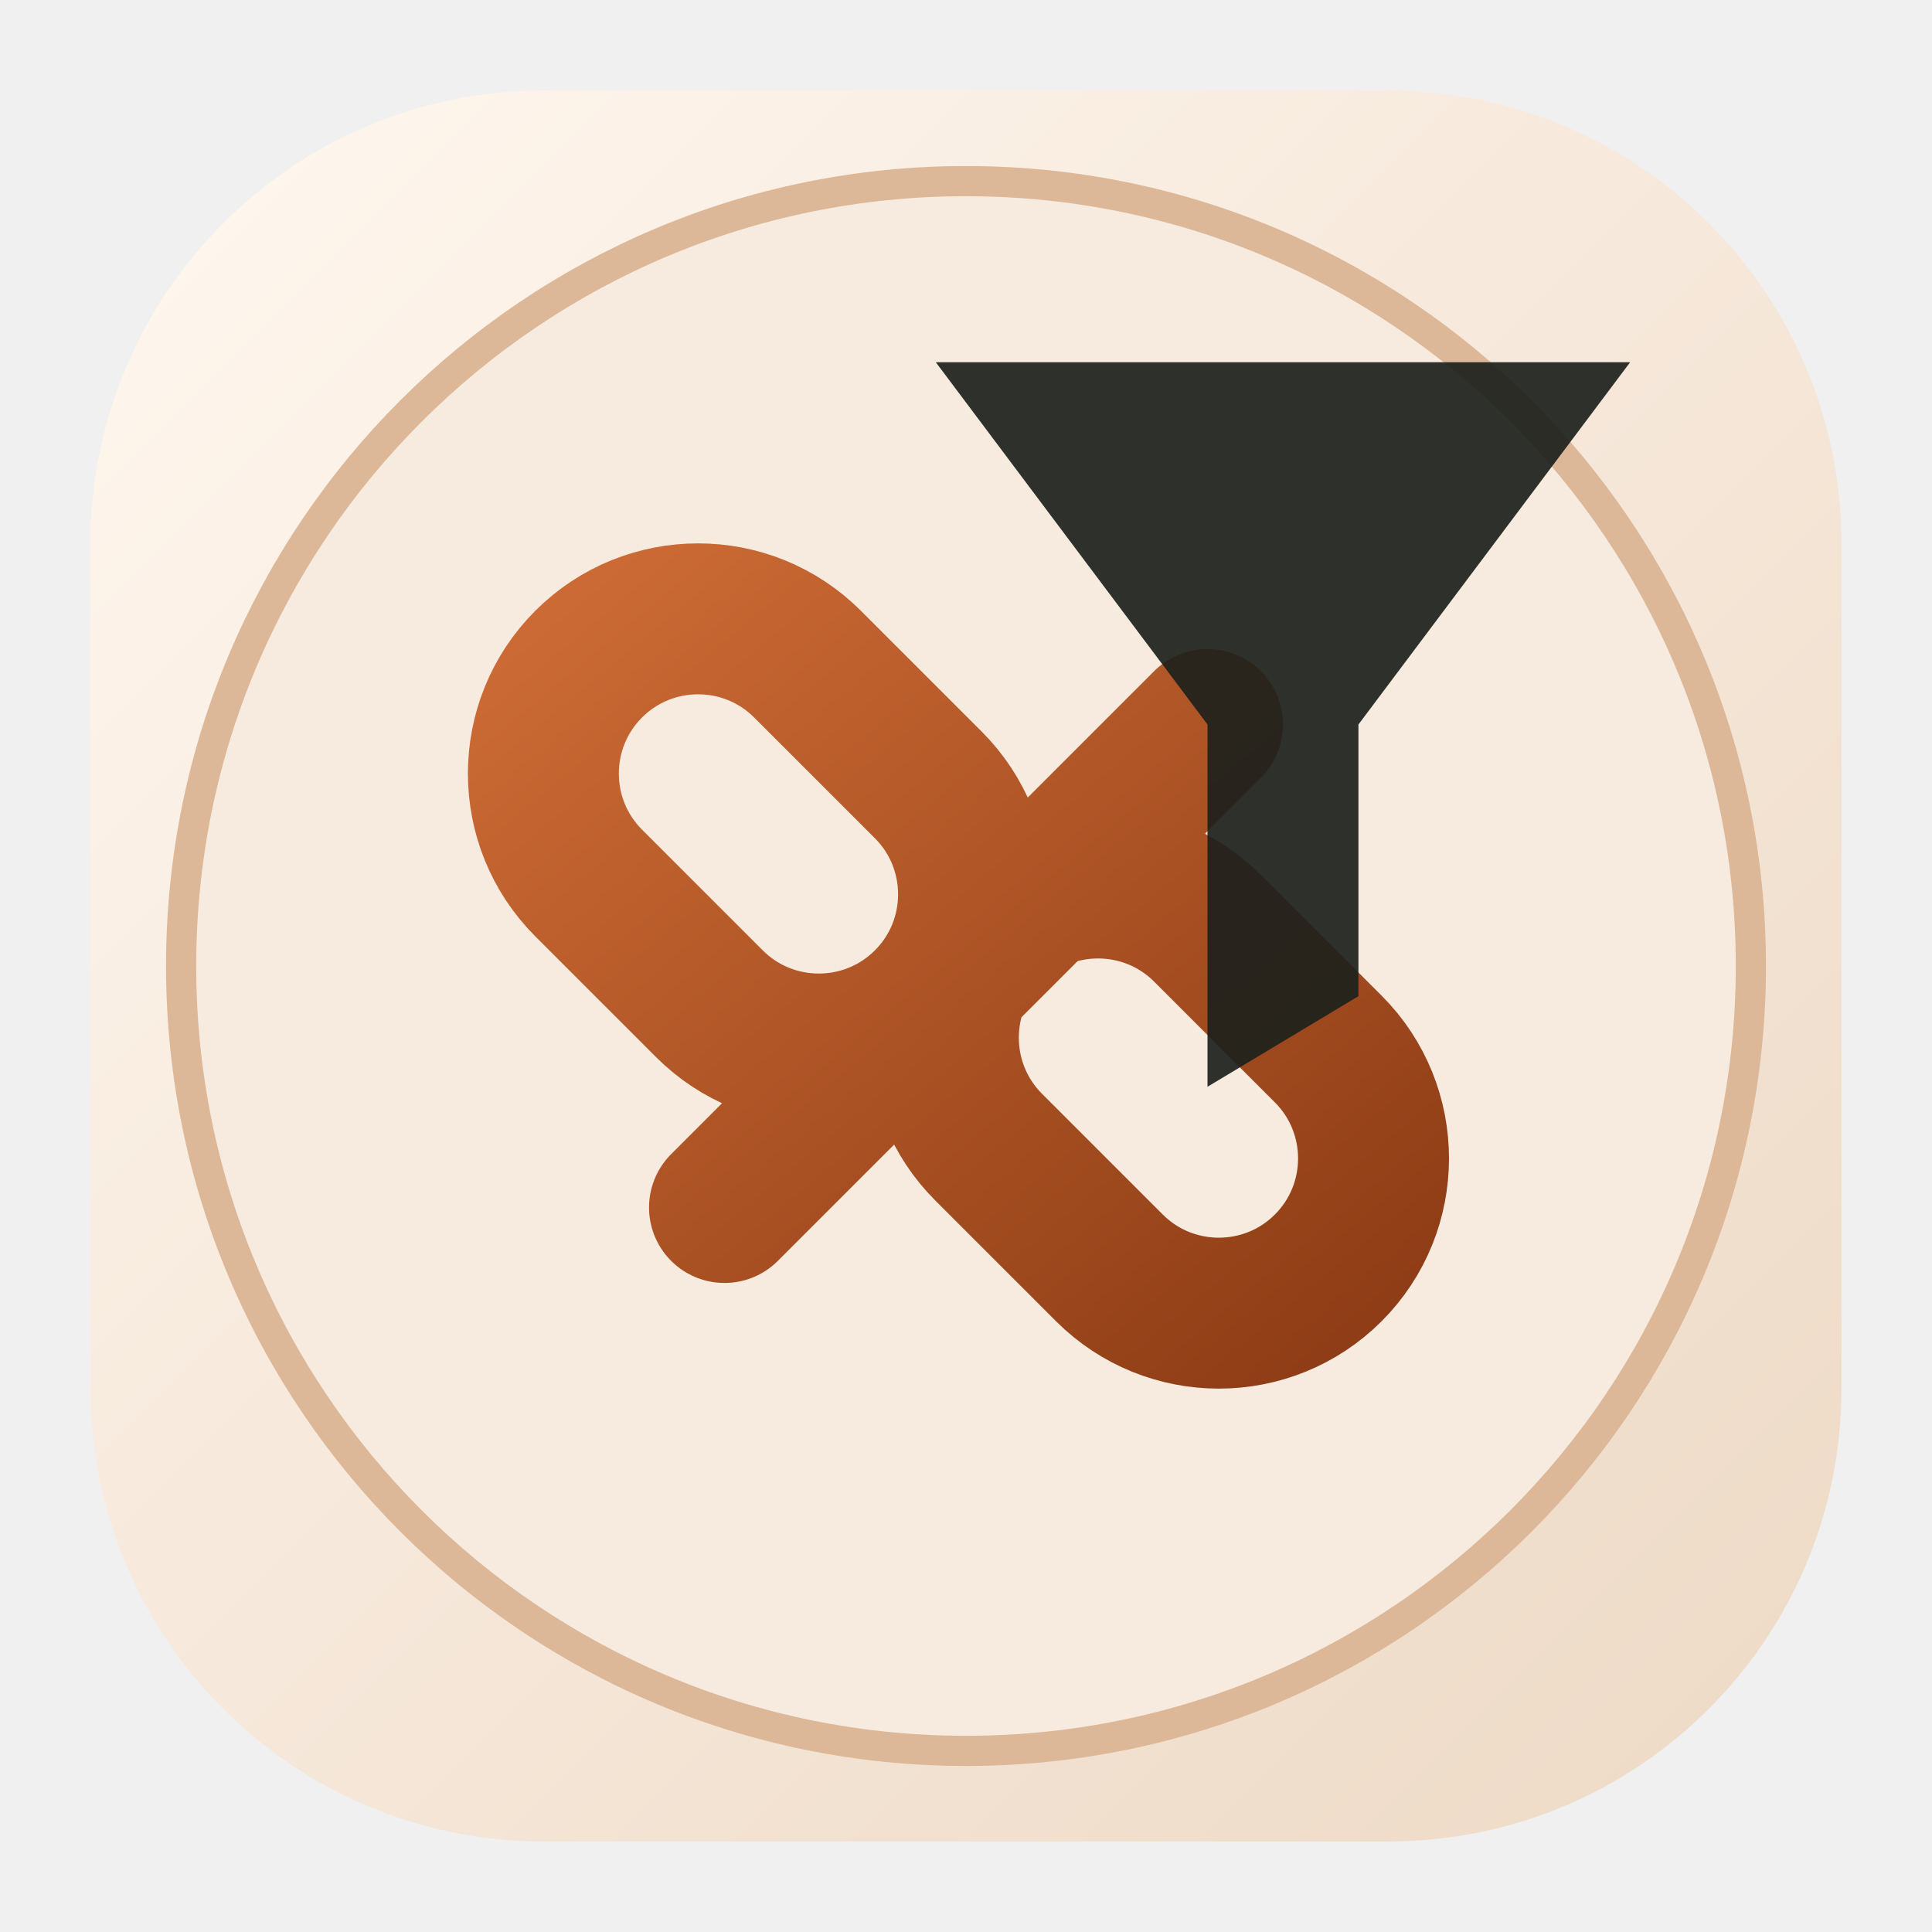
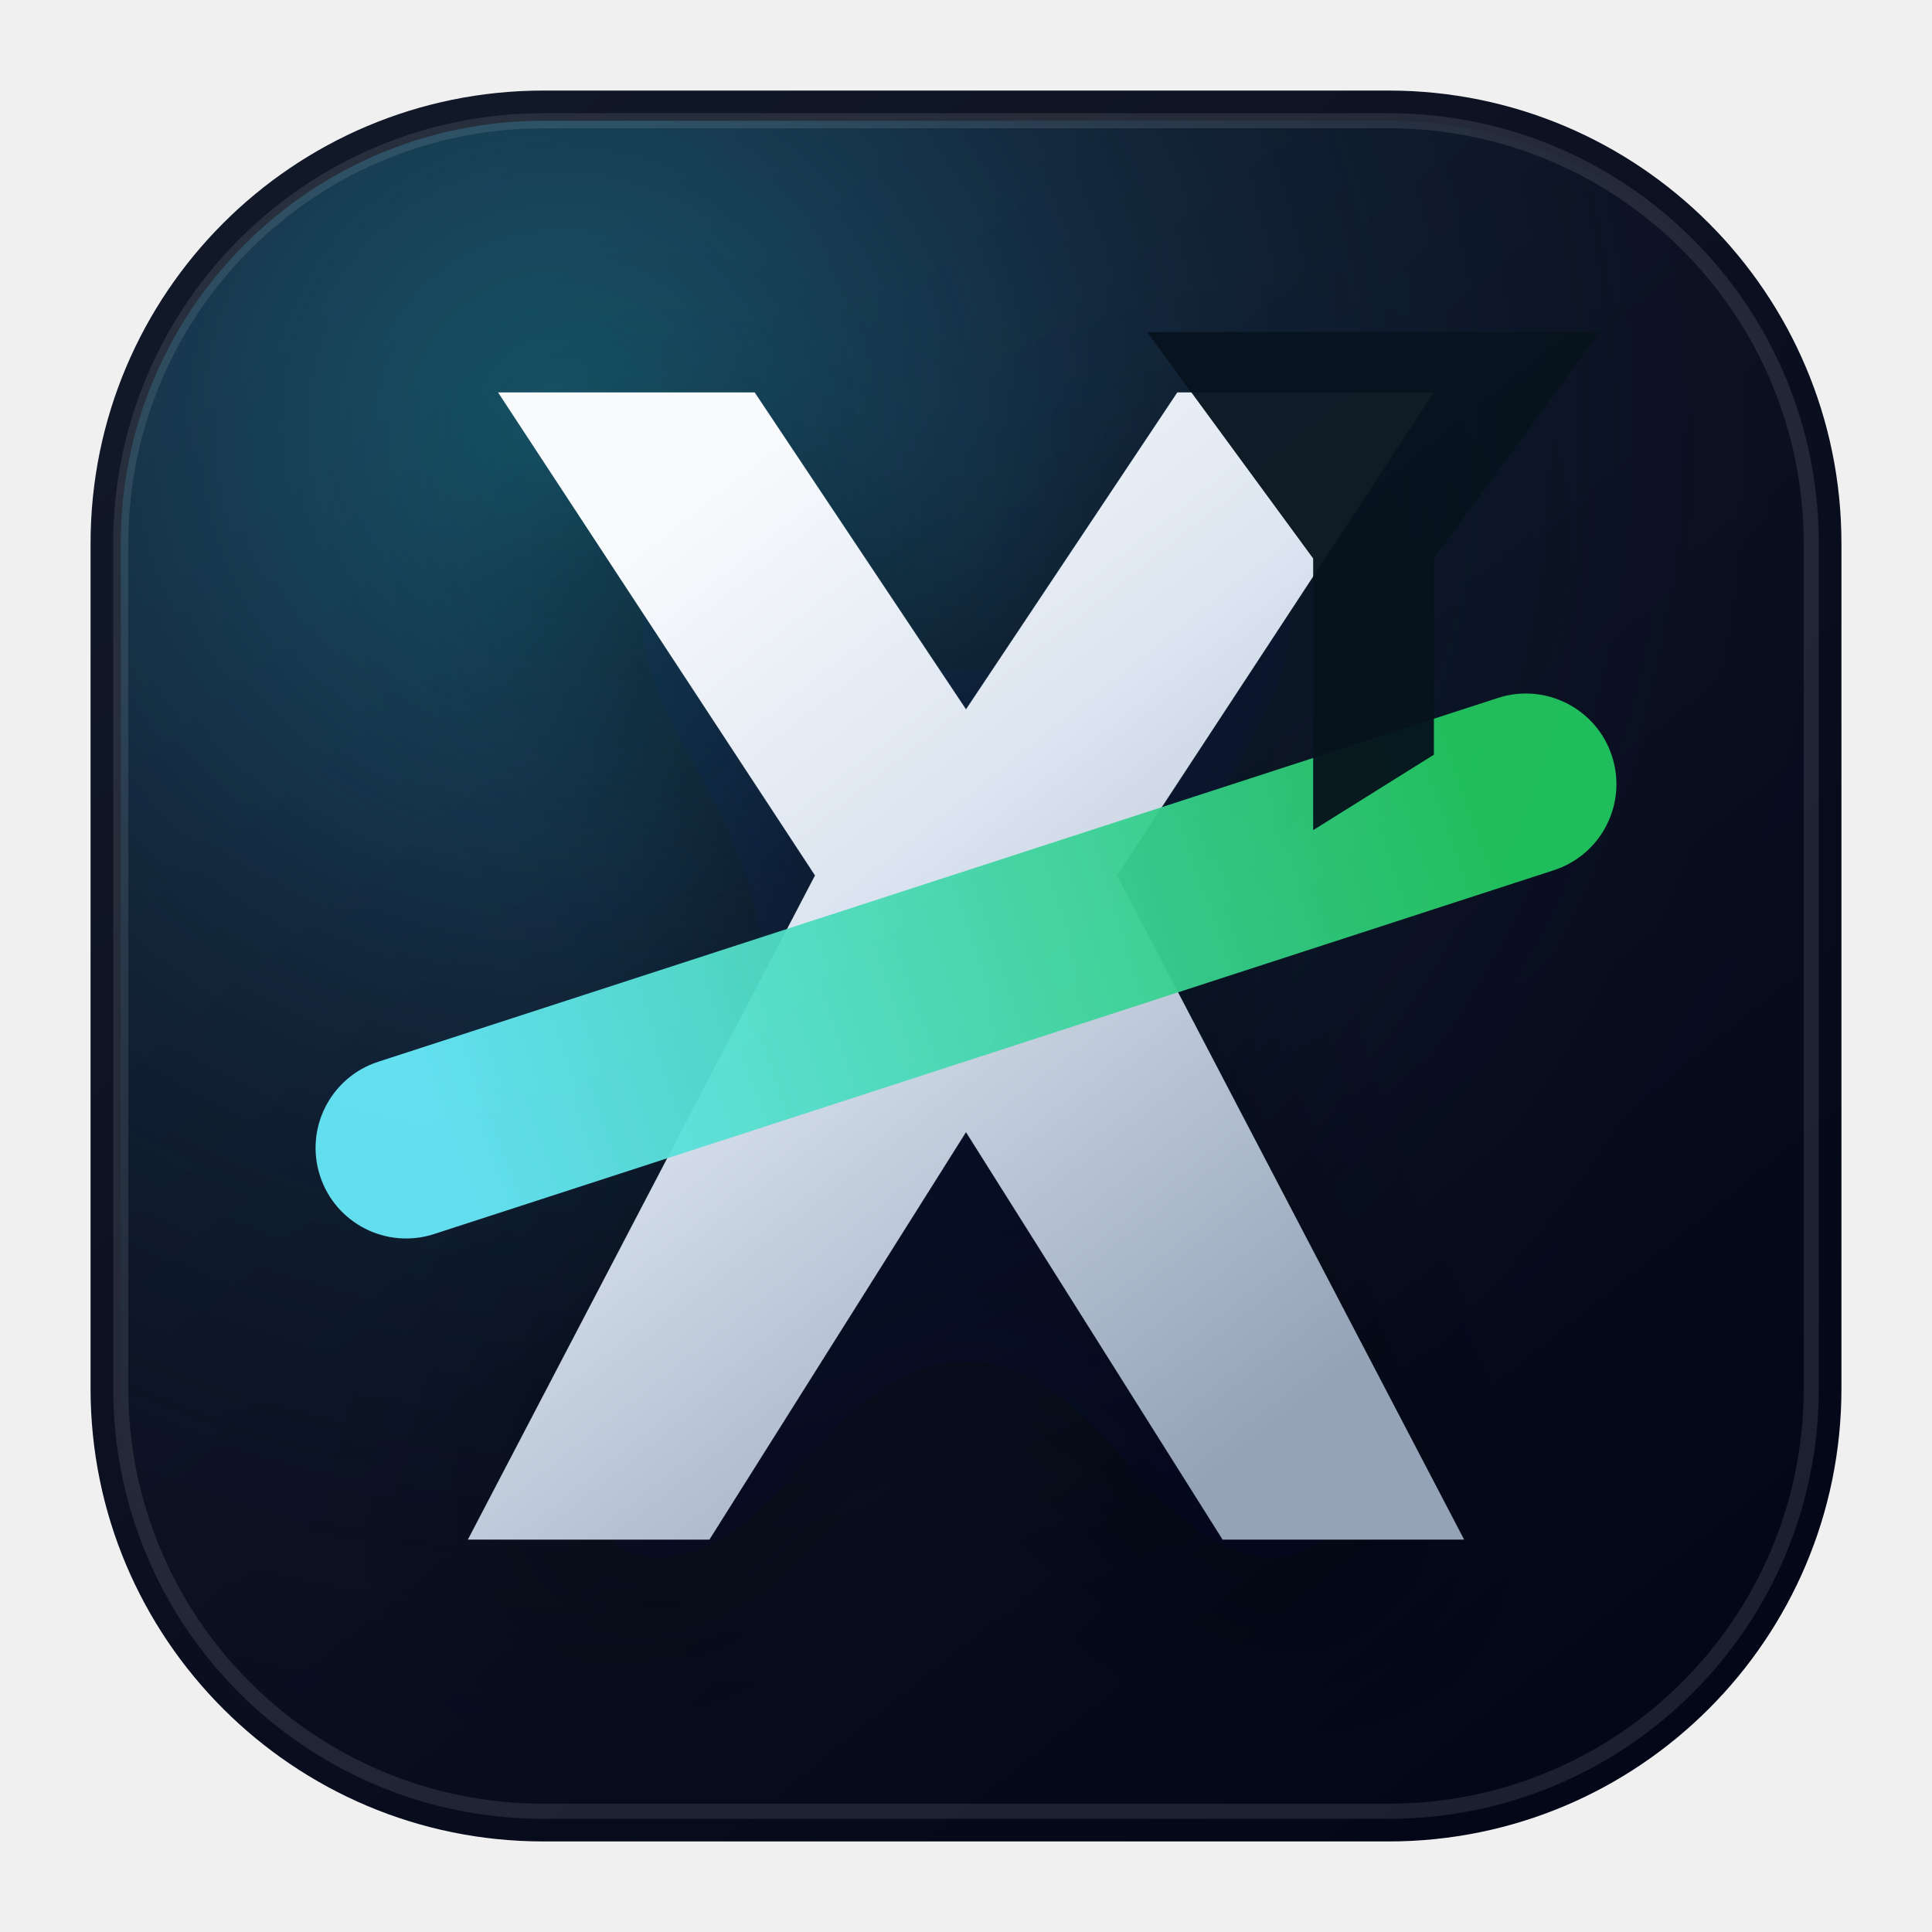
<svg xmlns="http://www.w3.org/2000/svg" viewBox="0 0 128 128" role="img" aria-labelledby="title desc">
  <defs>
-     <linearGradient id="bg" x1="0%" y1="0%" x2="100%" y2="100%">
-       <stop offset="0%" stop-color="#fff7ef" />
-       <stop offset="100%" stop-color="#edd9c5" />
+     <linearGradient id="bg" x1="14%" y1="8%" x2="88%" y2="100%">
+       <stop offset="0%" stop-color="#111827" />
+       <stop offset="45%" stop-color="#0b1020" />
+       <stop offset="100%" stop-color="#020617" />
    </linearGradient>
-     <linearGradient id="accent" x1="0%" y1="0%" x2="100%" y2="100%">
-       <stop offset="0%" stop-color="#cb6a34" />
-       <stop offset="100%" stop-color="#8f3d16" />
+     <radialGradient id="glow" cx="26%" cy="18%" r="80%">
+       <stop offset="0%" stop-color="#22d3ee" stop-opacity="0.34" />
+       <stop offset="42%" stop-color="#38bdf8" stop-opacity="0.12" />
+       <stop offset="100%" stop-color="#0f172a" stop-opacity="0" />
+     </radialGradient>
+     <linearGradient id="metal" x1="22%" y1="10%" x2="78%" y2="92%">
+       <stop offset="0%" stop-color="#f8fafc" />
+       <stop offset="38%" stop-color="#dbe4f0" />
+       <stop offset="100%" stop-color="#94a3b8" />
    </linearGradient>
+     <linearGradient id="accent" x1="10%" y1="50%" x2="90%" y2="50%">
+       <stop offset="0%" stop-color="#67e8f9" />
+       <stop offset="100%" stop-color="#22c55e" />
+     </linearGradient>
+     <filter id="shadow" x="-20%" y="-20%" width="140%" height="140%">
+       <feDropShadow dx="0" dy="6" stdDeviation="8" flood-color="#020617" flood-opacity="0.45" />
+     </filter>
  </defs>
  <rect x="6" y="6" width="116" height="116" rx="30" fill="url(#bg)" />
-   <circle cx="64" cy="64" r="52" fill="#f7ebdf" stroke="#dcb899" stroke-width="2" />
-   <path d="M39 44c4-4 10.5-4 14.5 0l8 8c4 4 4 10.5 0 14.5s-10.5 4-14.5 0l-8-8c-4-4-4-10.5 0-14.5Zm26.5 17.5c4-4 10.5-4 14.5 0l8 8c4 4 4 10.5 0 14.5s-10.5 4-14.5 0l-8-8c-4-4-4-10.5 0-14.5ZM48 80l32-32" fill="none" stroke="url(#accent)" stroke-linecap="round" stroke-linejoin="round" stroke-width="10" />
-   <path d="M82 24H108L90 48v18l-10 6V48L62 24Z" fill="#1d211c" opacity="0.92" />
+   <rect x="8" y="8" width="112" height="112" rx="28" fill="url(#glow)" />
+   <rect x="8" y="8" width="112" height="112" rx="28" fill="none" stroke="#ffffff" stroke-opacity="0.1" />
+   <path d="M33 26h17l14 21 14-21h17L74 58l23 44H81L64 75 47 102H31l23-44-21-32Z" fill="url(#metal)" filter="url(#shadow)" />
+   <rect x="19" y="58" width="90" height="12" rx="6" transform="rotate(-18 64 64)" fill="url(#accent)" opacity="0.95" />
+   <path d="M90 22h16l-11 15v13l-8 5V37L76 22Z" fill="#06131d" opacity="0.96" />
</svg>
